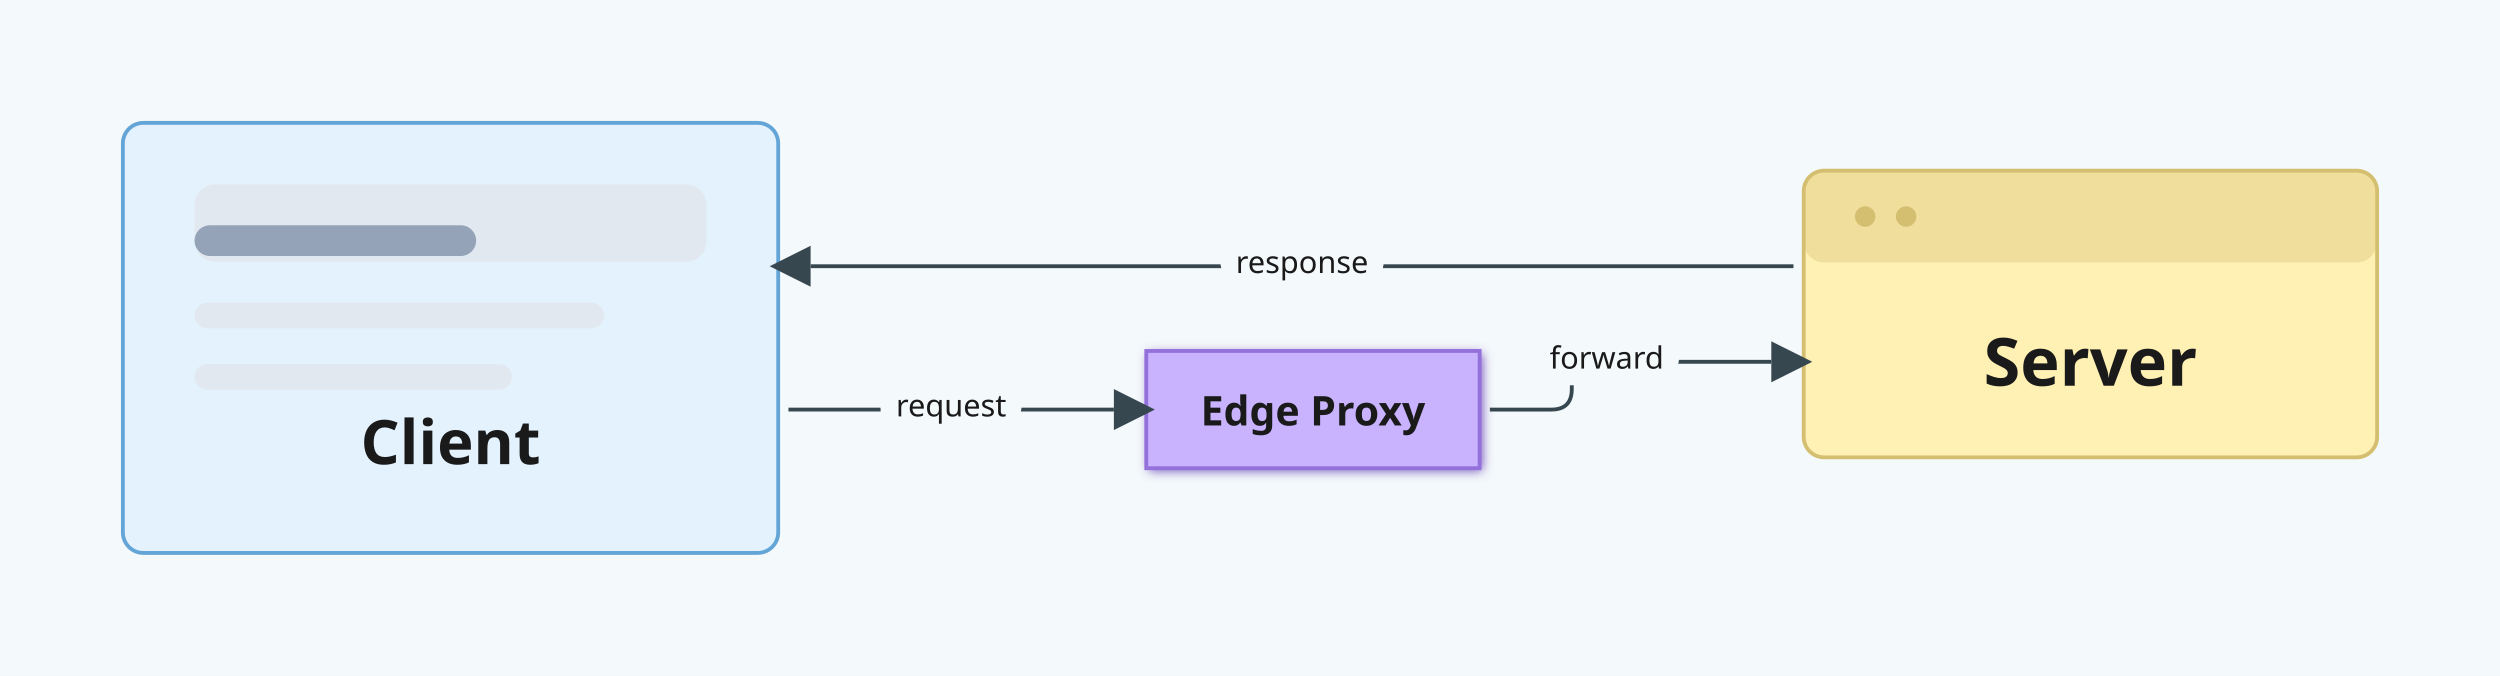
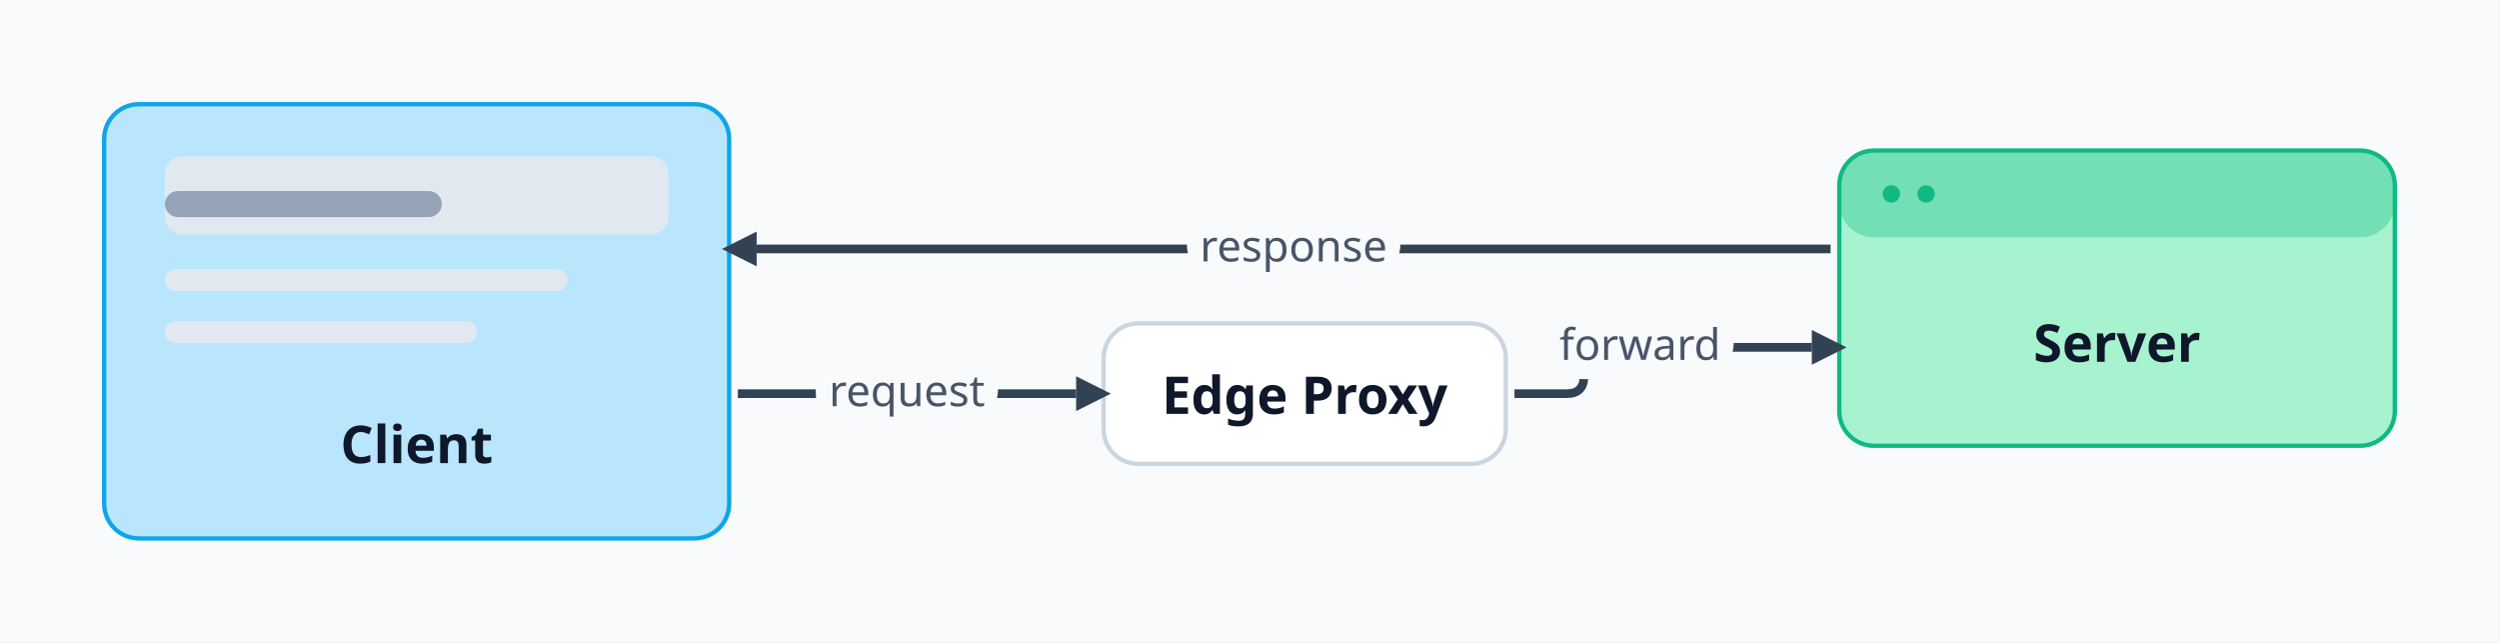
- <svg xmlns="http://www.w3.org/2000/svg" viewBox="0 0 488.305 132">
+ <svg xmlns="http://www.w3.org/2000/svg" viewBox="0 0 575.772 148">
  <defs>
    <filter id="cora-shadow-blur" x="-50%" y="-50%" width="200%" height="200%">
-       <feGaussianBlur stdDeviation="1" />
+       <feGaussianBlur stdDeviation="0" />
    </filter>
    <marker id="cora-marker-arrow" markerWidth="8" markerHeight="8" refX="0" refY="4" orient="auto" markerUnits="userSpaceOnUse">
-       <path d="M 0 0 L 8 4 L 0 8 z" fill="#37474F" />
+       <path d="M 0 0 L 8 4 L 0 8 z" fill="#334155" />
    </marker>
    <marker id="cora-marker-circle" markerWidth="8" markerHeight="8" refX="4" refY="4" orient="auto" markerUnits="userSpaceOnUse">
-       <circle cx="4" cy="4" r="2.88" fill="none" stroke="#37474F" stroke-width="1.5" />
+       <circle cx="4" cy="4" r="2.88" fill="none" stroke="#334155" stroke-width="1.5" />
    </marker>
    <marker id="cora-marker-filled-circle" markerWidth="8" markerHeight="8" refX="4" refY="4" orient="auto" markerUnits="userSpaceOnUse">
-       <circle cx="4" cy="4" r="2.88" fill="#37474F" />
+       <circle cx="4" cy="4" r="2.88" fill="#334155" />
    </marker>
  </defs>
-   <rect x="0" y="0" width="488.305" height="132" fill="#F4F9FB" />
+   <rect x="0" y="0" width="575.772" height="148" fill="#f8fafc" />
  <g id="groups" />
  <g id="nodes">
    <g>
-       <rect x="24" y="24" width="128" height="84" rx="4" ry="4" fill="#E3F2FD" stroke="#64A5D8" stroke-width="0.75" />
-       <rect x="38" y="36" width="100" height="15.12" rx="4" fill="#e2e8f0" />
-       <rect x="38" y="44" width="55" height="6" rx="3" fill="#94a3b8" />
-       <rect x="38" y="59.12" width="80" height="5" rx="2.5" fill="#e2e8f0" />
-       <rect x="38" y="71.12" width="62" height="5" rx="2.5" fill="#e2e8f0" />
-       <text x="88" y="90.656" text-anchor="middle" font-family="'Noto Sans', sans-serif" font-size="12" font-weight="600" fill="#1A1A1A">
-         <tspan x="88" dy="0">Client</tspan>
+       <rect x="24" y="24" width="144" height="100" rx="8" ry="8" fill="#bae6fd" stroke="#0ea5e9" stroke-width="1" />
+       <rect x="38" y="36" width="116" height="18" rx="4" fill="#e2e8f0" />
+       <rect x="38" y="44" width="63.8" height="6" rx="3" fill="#94a3b8" />
+       <rect x="38" y="62" width="92.8" height="5" rx="2.5" fill="#e2e8f0" />
+       <rect x="38" y="74" width="71.92" height="5" rx="2.5" fill="#e2e8f0" />
+       <text x="96" y="106.656" text-anchor="middle" font-family="'Noto Sans', sans-serif" font-size="12" font-weight="600" fill="#0f172a">
+         <tspan x="96" dy="0">Client</tspan>
      </text>
    </g>
    <g>
-       <g filter="url(#cora-shadow-blur)">
-         <rect x="224.394" y="69.052" width="65.112" height="22.896" fill="#7050B8" />
-       </g>
-       <rect x="223.894" y="68.552" width="65.112" height="22.896" fill="#C9B3FF" stroke="#9470DB" stroke-width="0.75" />
-       <text x="256.45" y="83.104" text-anchor="middle" font-family="'Noto Sans', sans-serif" font-size="8" font-weight="600" fill="#1A1A1A">Edge Proxy</text>
+       <rect x="254.27" y="74.495" width="92.668" height="32.344" rx="8" ry="8" fill="#ffffff" stroke="#cbd5e1" stroke-width="1" />
+       <text x="300.604" y="95.323" text-anchor="middle" font-family="'Noto Sans', sans-serif" font-size="12" font-weight="600" fill="#0f172a">Edge Proxy</text>
    </g>
    <g>
-       <rect x="352.305" y="33.333" width="112" height="56" rx="4" ry="4" fill="#FFF0B3" stroke="#D4BE70" stroke-width="0.75" />
-       <rect x="352.305" y="33.333" width="112" height="17.92" rx="4" ry="4" fill="#D4BE70" opacity="0.35" />
-       <circle cx="364.305" cy="42.293" r="2" fill="#D4BE70" />
-       <circle cx="372.305" cy="42.293" r="2" fill="#D4BE70" />
-       <text x="408.305" y="75.337" text-anchor="middle" font-family="'Noto Sans', sans-serif" font-size="13" font-weight="600" fill="#1A1A1A">
-         <tspan x="408.305" dy="0">Server</tspan>
+       <rect x="423.772" y="34.667" width="128" height="68" rx="8" ry="8" fill="#a7f3d0" stroke="#10b981" stroke-width="1" />
+       <rect x="423.772" y="34.667" width="128" height="20" rx="8" ry="8" fill="#10b981" opacity="0.35" />
+       <circle cx="435.772" cy="44.667" r="2" fill="#10b981" />
+       <circle cx="443.772" cy="44.667" r="2" fill="#10b981" />
+       <text x="487.772" y="83.323" text-anchor="middle" font-family="'Noto Sans', sans-serif" font-size="12" font-weight="600" fill="#0f172a">
+         <tspan x="487.772" dy="0">Server</tspan>
      </text>
    </g>
  </g>
  <g id="edges">
-     <path d="M 154 80 L 172 80 M 193.564 80 L 217.564 80" fill="none" stroke="#37474F" stroke-width="0.75" marker-end="url(#cora-marker-arrow)" />
-     <path d="M 291.006 80 L 303.006 80 Q 307.006 80 307.006 76 L 307.006 74.667 Q 307.006 70.667 311.006 70.667 L 345.975 70.667" fill="none" stroke="#37474F" stroke-width="0.75" marker-end="url(#cora-marker-arrow)" />
-     <path d="M 350.305 52 L 238.367 52 M 270.269 52 L 158.33 52" fill="none" stroke="#37474F" stroke-width="0.75" marker-end="url(#cora-marker-arrow)" />
+     <path d="M 170 90.667 L 188 90.667 M 223.94 90.667 L 247.94 90.667" fill="none" stroke="#334155" stroke-width="2" marker-end="url(#cora-marker-arrow)" />
+     <path d="M 348.938 90.667 L 360.938 90.667 Q 364.938 90.667 364.938 86.667 L 364.938 84 Q 364.938 80 368.938 80 L 371.605 80 M 384.108 80 L 417.441 80" fill="none" stroke="#334155" stroke-width="2" marker-end="url(#cora-marker-arrow)" />
+     <path d="M 421.772 57.333 L 273.466 57.333 M 322.636 57.333 L 174.33 57.333" fill="none" stroke="#334155" stroke-width="2" marker-end="url(#cora-marker-arrow)" />
  </g>
  <g id="edge-bridge-masks" />
  <g id="edge-bridges" />
  <g id="edge-labels">
    <g>
-       <rect x="172" y="73.414" width="27.564" height="11.172" rx="5.586" ry="5.586" fill="#F4F9FB" />
-       <text x="185.782" y="81.328" text-anchor="middle" font-family="'Noto Sans', sans-serif" font-size="6" font-weight="400" fill="#1A1A1A">request</text>
+       <rect x="188" y="81.357" width="41.94" height="16.62" rx="8.31" ry="8.31" fill="#f8fafc" />
+       <text x="208.97" y="93.547" text-anchor="middle" font-family="'Noto Sans', sans-serif" font-size="10" font-weight="400" fill="#475569">request</text>
    </g>
    <g>
-       <rect x="299.673" y="64.081" width="28.302" height="11.172" rx="5.586" ry="5.586" fill="#F4F9FB" />
-       <text x="313.824" y="71.995" text-anchor="middle" font-family="'Noto Sans', sans-serif" font-size="6" font-weight="400" fill="#1A1A1A">forward</text>
+       <rect x="356.271" y="70.69" width="43.17" height="16.62" rx="8.31" ry="8.31" fill="#f8fafc" />
+       <text x="377.856" y="82.88" text-anchor="middle" font-family="'Noto Sans', sans-serif" font-size="10" font-weight="400" fill="#475569">forward</text>
    </g>
    <g>
-       <rect x="238.367" y="45.414" width="31.902" height="11.172" rx="5.586" ry="5.586" fill="#F4F9FB" />
-       <text x="254.318" y="53.328" text-anchor="middle" font-family="'Noto Sans', sans-serif" font-size="6" font-weight="400" fill="#1A1A1A">response</text>
+       <rect x="273.466" y="48.023" width="49.17" height="16.62" rx="8.31" ry="8.31" fill="#f8fafc" />
+       <text x="298.051" y="60.213" text-anchor="middle" font-family="'Noto Sans', sans-serif" font-size="10" font-weight="400" fill="#475569">response</text>
    </g>
  </g>
</svg>
